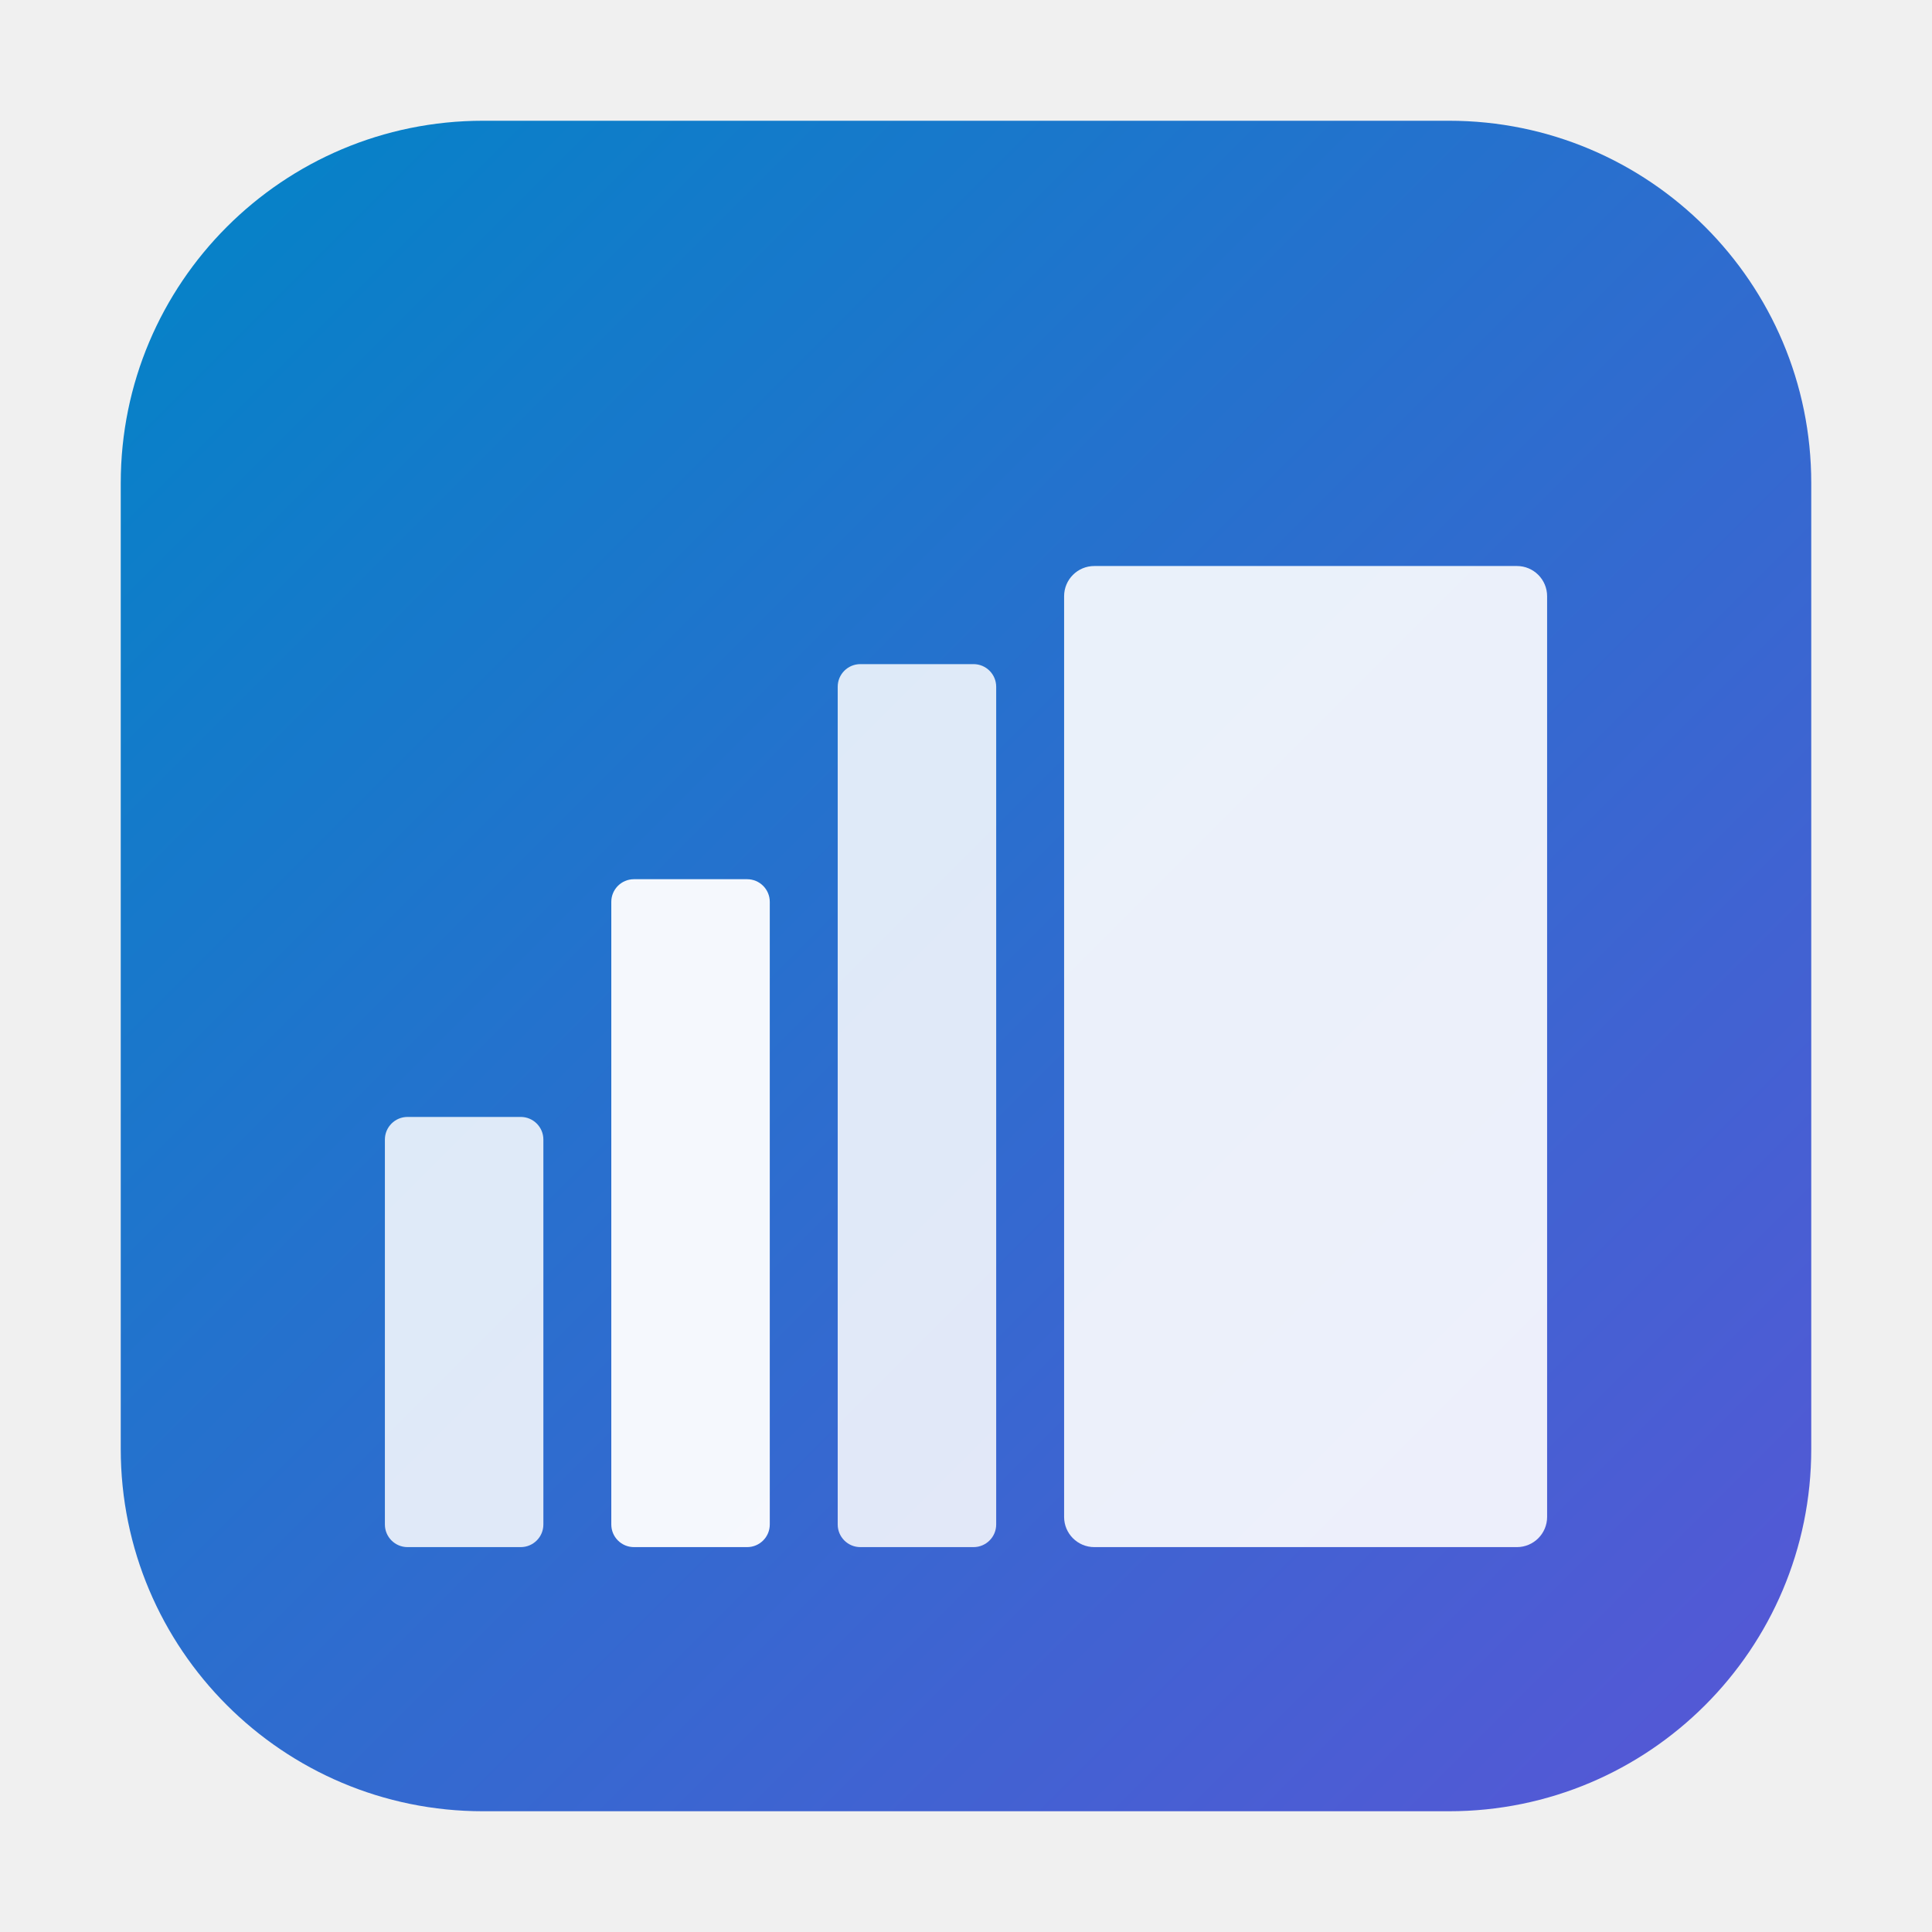
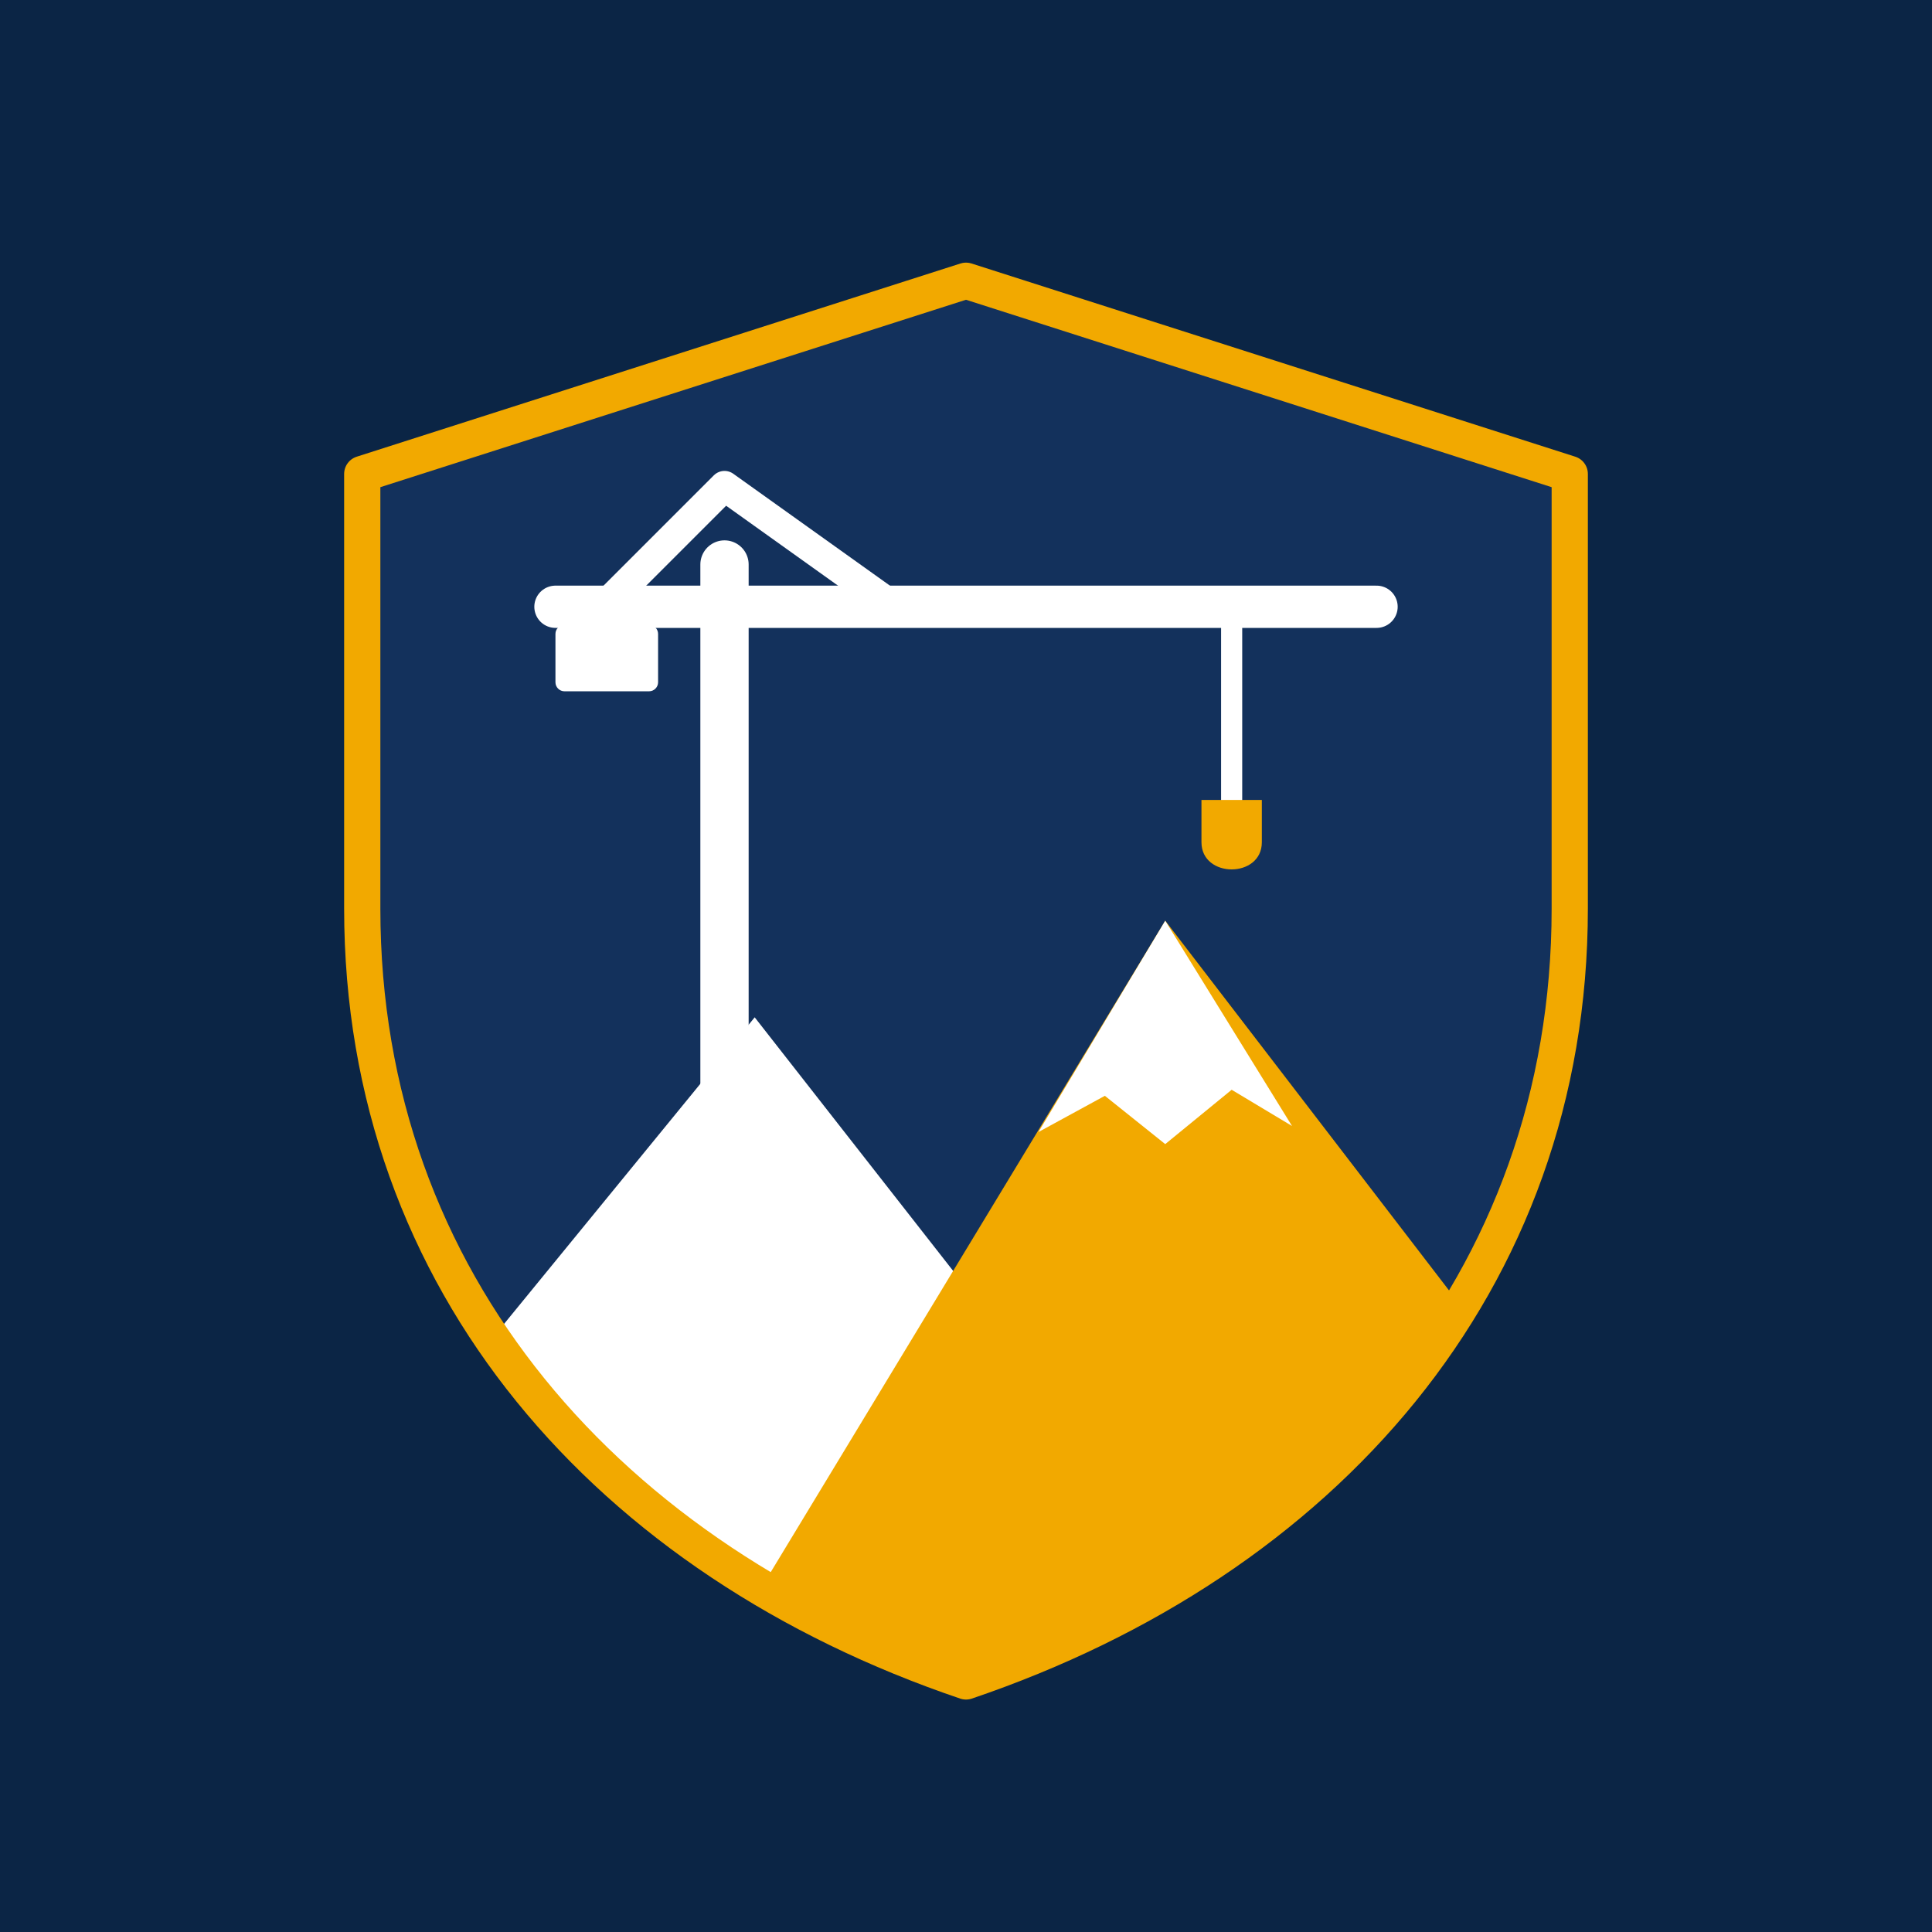
- <svg xmlns="http://www.w3.org/2000/svg" width="512" height="512" viewBox="0 0 512 512" fill="none">
-   <defs>
-     <linearGradient id="lg" x1="0%" y1="0%" x2="100%" y2="100%">
-       <stop offset="0%" stop-color="#0284c7" />
-       <stop offset="100%" stop-color="#5856d6" />
-     </linearGradient>
-   </defs>
-   <rect x="32" y="32" width="448" height="448" rx="96" fill="url(#lg)" />
-   <rect x="102" y="296" width="42" height="114" rx="6" fill="#fff" opacity=".85" />
-   <rect x="162" y="233" width="42" height="177" rx="6" fill="#fff" opacity=".95" />
-   <rect x="222" y="176" width="42" height="234" rx="6" fill="#fff" opacity=".85" />
-   <rect x="282" y="150" width="128" height="260" rx="8" fill="#fff" opacity=".9" />
+ <svg xmlns="http://www.w3.org/2000/svg" viewBox="0 0 512 512" fill="none">
+   <rect width="512" height="512" fill="#0B2545" />
+   <svg x="51.2" y="55.2" width="409.6" height="409.6" viewBox="0 0 512 512">
+     <defs>
+       <clipPath id="tl-clip">
+         <path d="M256 24 L456 88 V232 C456 356 374 448 256 488 C138 448 56 356 56 232 V88 Z" />
+       </clipPath>
+     </defs>
+     <path d="M256 24 L456 88 V232 C456 356 374 448 256 488 C138 448 56 356 56 232 V88 Z" fill="#13315C" />
+     <g clip-path="url(#tl-clip)">
+       <g stroke="#FFFFFF" stroke-linecap="round" stroke-linejoin="round" fill="none">
+         <path d="M176 330 V118" stroke-width="16" />
+         <path d="M120 132 H392" stroke-width="14" />
+         <path d="M176 92 L136 132 M176 92 L232 132" stroke-width="10" />
+         <path d="M344 132 V196" stroke-width="7" />
+       </g>
+       <rect x="120" y="138" width="34" height="22" rx="3" fill="#FFFFFF" />
+       <path d="M334 196 H354 V210 C354 222 334 222 334 210 Z" fill="#F2A900" />
+       <path d="M-20 520 L186 268 L330 452 Z" fill="#FFFFFF" />
+       <path d="M150 520 L322 236 L540 520 Z" fill="#F2A900" />
+       <path d="M322 236 L280 306 L302 294 L322 310 L344 292 L364 304 Z" fill="#FFFFFF" />
+     </g>
+     <path d="M256 24 L456 88 V232 C456 356 374 448 256 488 C138 448 56 356 56 232 V88 Z" stroke="#F2A900" stroke-width="12" stroke-linejoin="round" />
+   </svg>
</svg>
